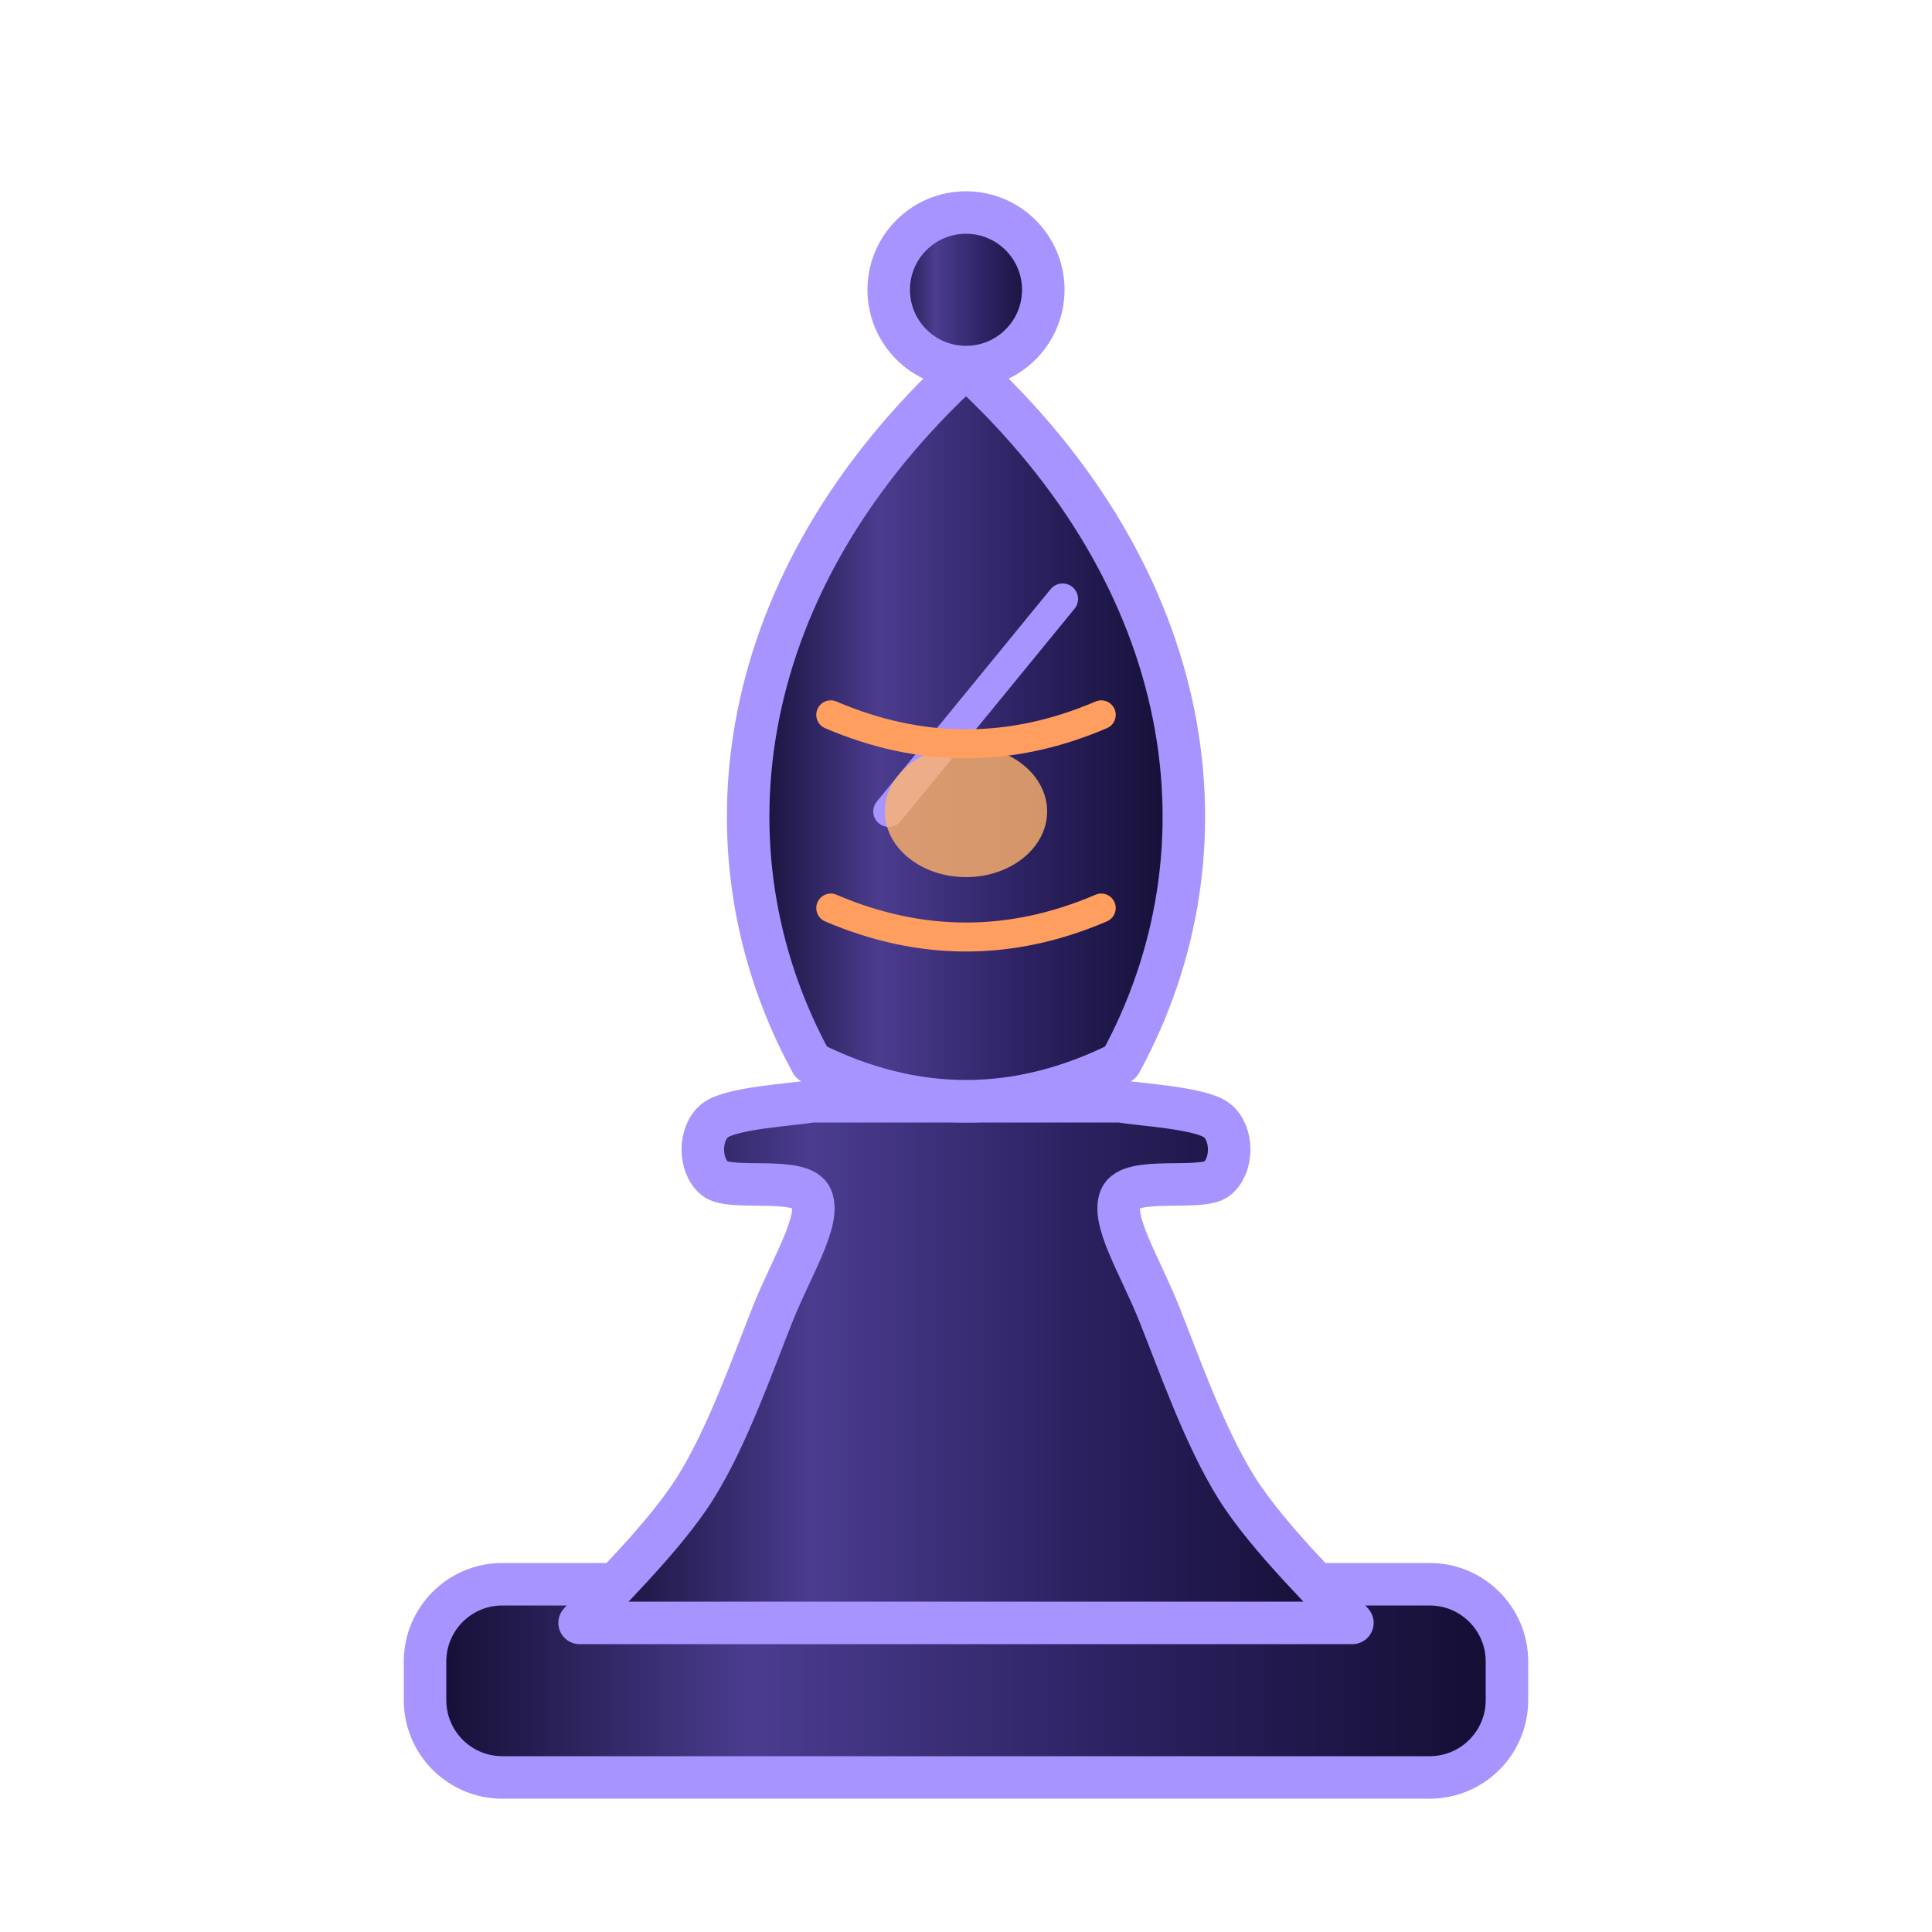
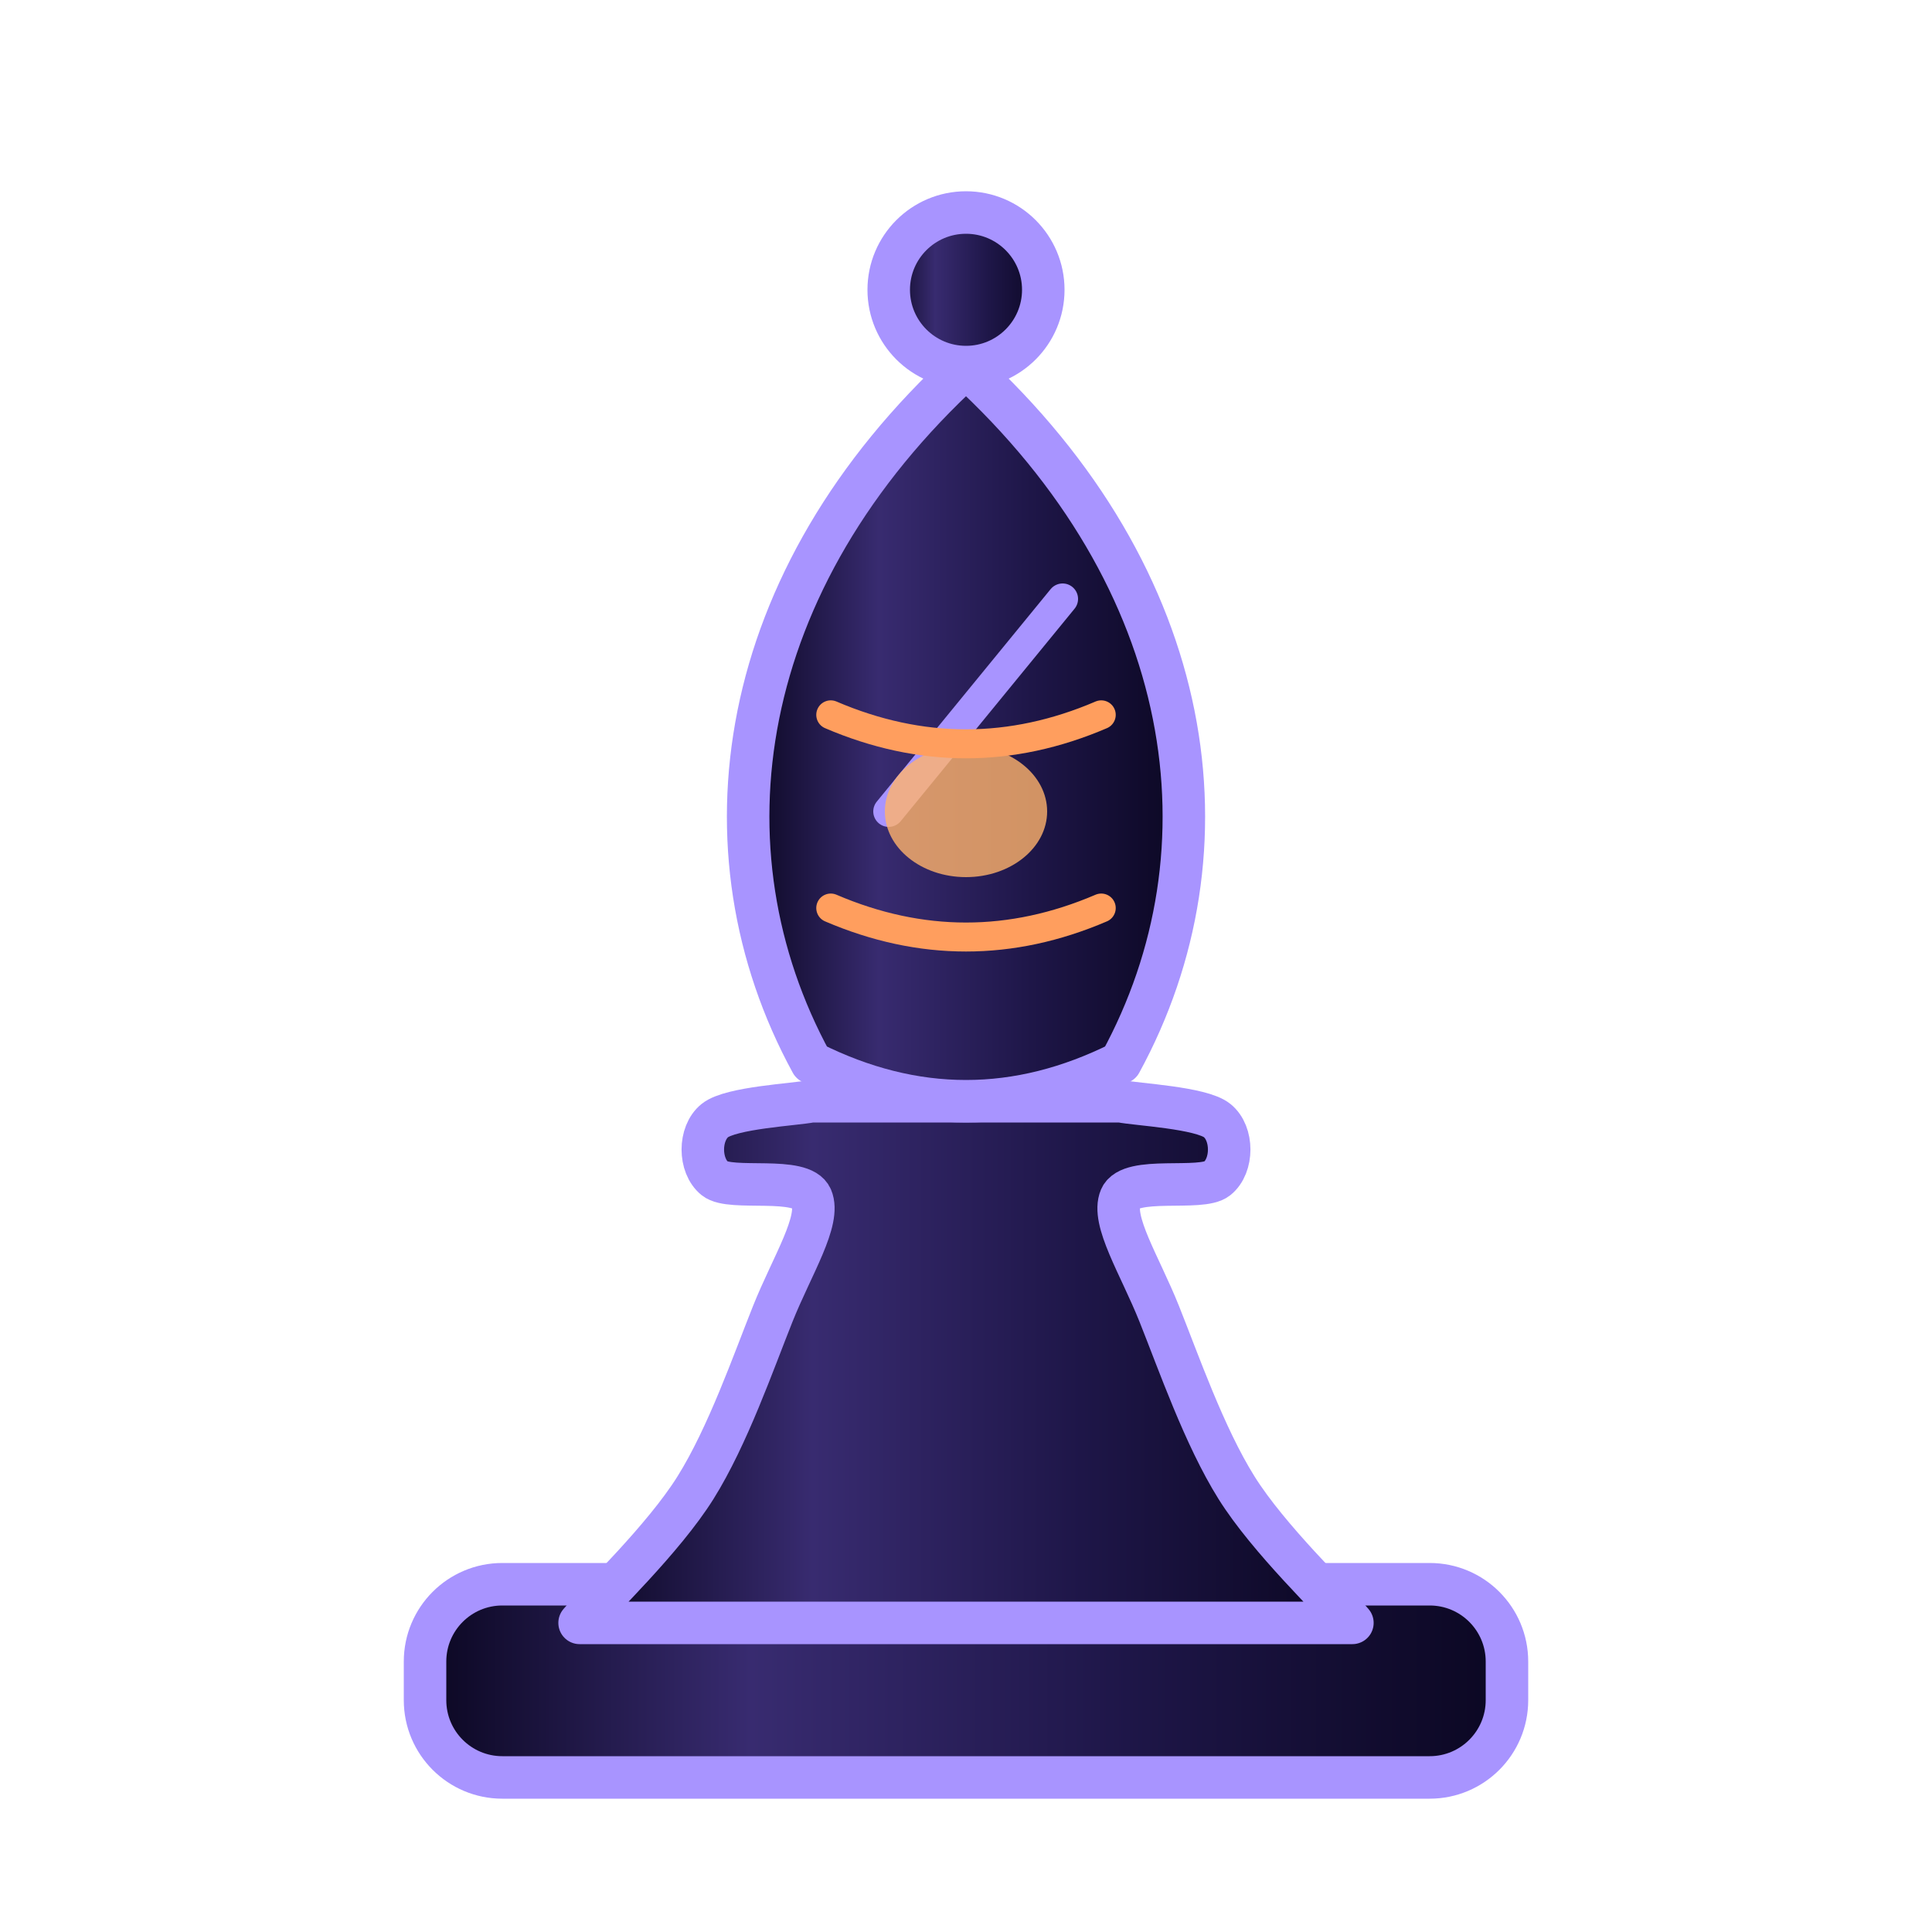
<svg xmlns="http://www.w3.org/2000/svg" width="45" height="45" viewBox="0 0 100 100">
  <defs>
    <linearGradient id="g" x1="0" x2="1" y1="0" y2="0">
-       <stop offset="0" stop-color="#130E33" />
-       <stop offset=".3" stop-color="#4B3C8F" />
-       <stop offset=".65" stop-color="#2B2160" />
-       <stop offset="1" stop-color="#130E33" />
+       <stop offset="0" stop-color="#0B0722" />
+       <stop offset=".3" stop-color="#382B70" />
+       <stop offset=".65" stop-color="#1E1648" />
+       <stop offset="1" stop-color="#0B0722" />
    </linearGradient>
  </defs>
  <g fill="url(#g)" stroke="#A894FF" stroke-width="2.2" stroke-linejoin="round">
    <rect x="22" y="82" width="56" height="10" rx="4" />
    <path d="M30 84C31 82.83 34.33 79.67 36 77C37.67 74.33 39 70.5 40 68C41 65.5 42.5 63.17 42 62C41.5 60.83 37.83 61.67 37 61C36.17 60.33 36.17 58.67 37 58C37.83 57.33 41.17 57.17 42 57L58 57C58.83 57.17 62.17 57.33 63 58C63.83 58.67 63.83 60.33 63 61C62.17 61.67 58.5 60.83 58 62C57.5 63.17 59 65.5 60 68C61 70.5 62.33 74.33 64 77C65.67 79.67 69 82.83 70 84Z" />
    <path d="M50 19c12 11 14 25 8 36q-8 4-16 0c-6-11-4-25 8-36z" />
    <circle cx="50" cy="15" r="4" />
  </g>
  <g fill="none" stroke="#A894FF" stroke-width="1.6" stroke-linecap="round">
    <path d="M55 31l-9 11" />
  </g>
  <ellipse cx="50" cy="42" rx="4.2" ry="3.4" fill="#FFB36B" opacity=".8" />
  <path d="M43 37Q50 40 57 37M43 47Q50 50 57 47" fill="none" stroke="#FF9E5E" stroke-width="1.5" stroke-linecap="round" />
</svg>
